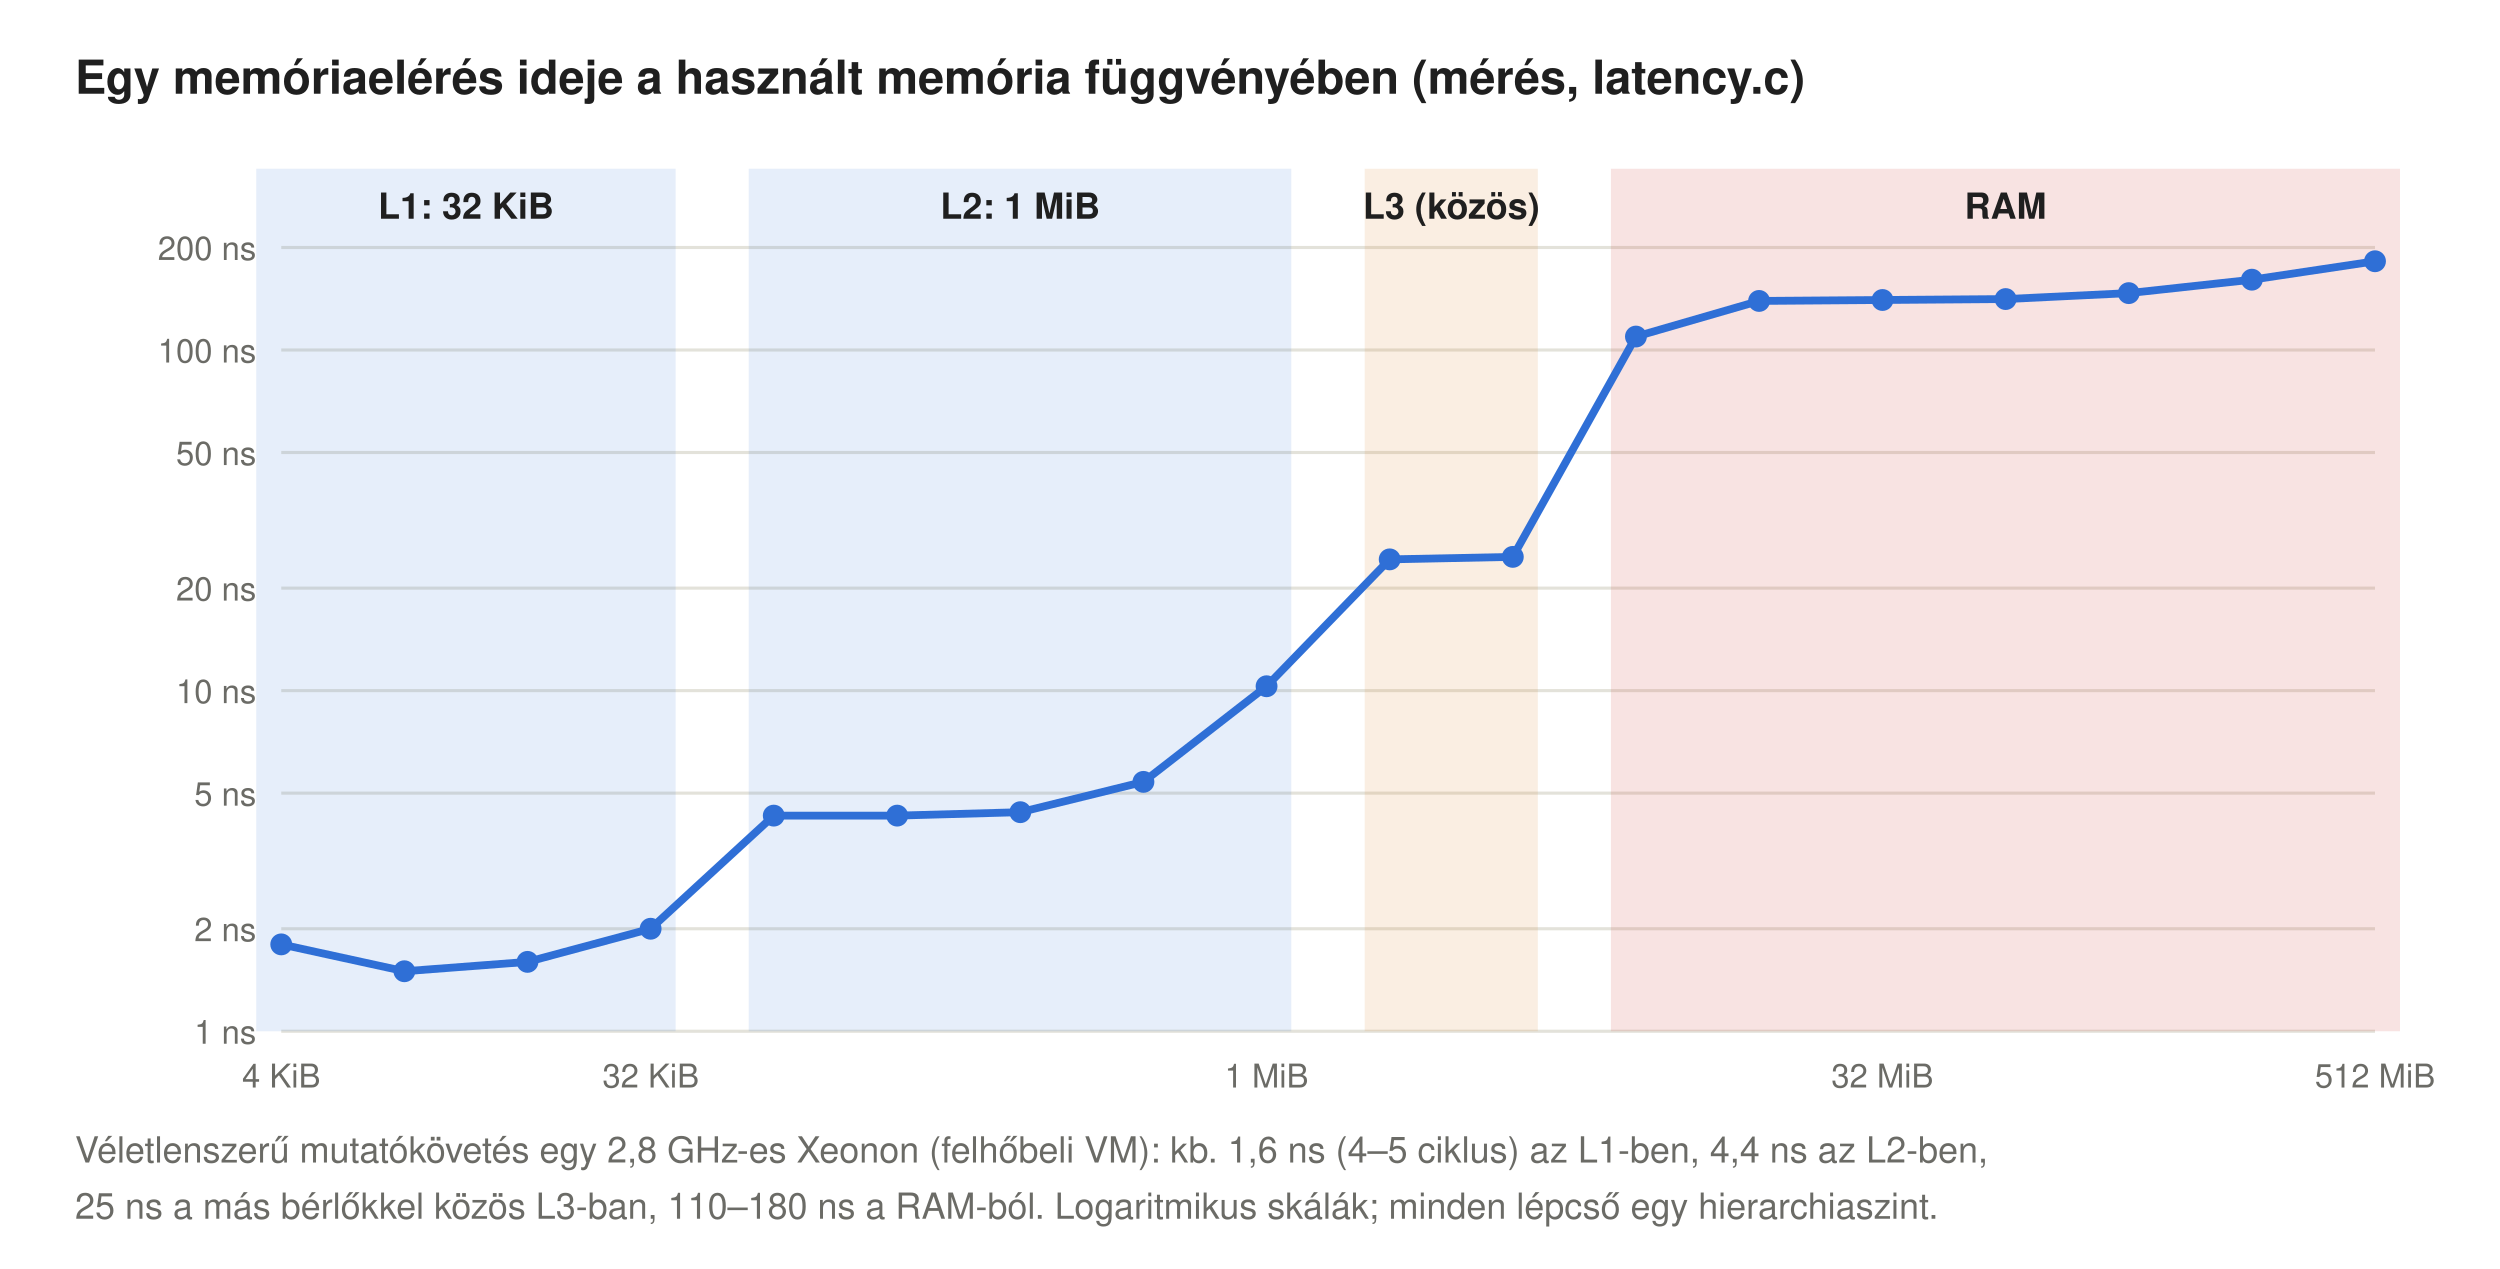
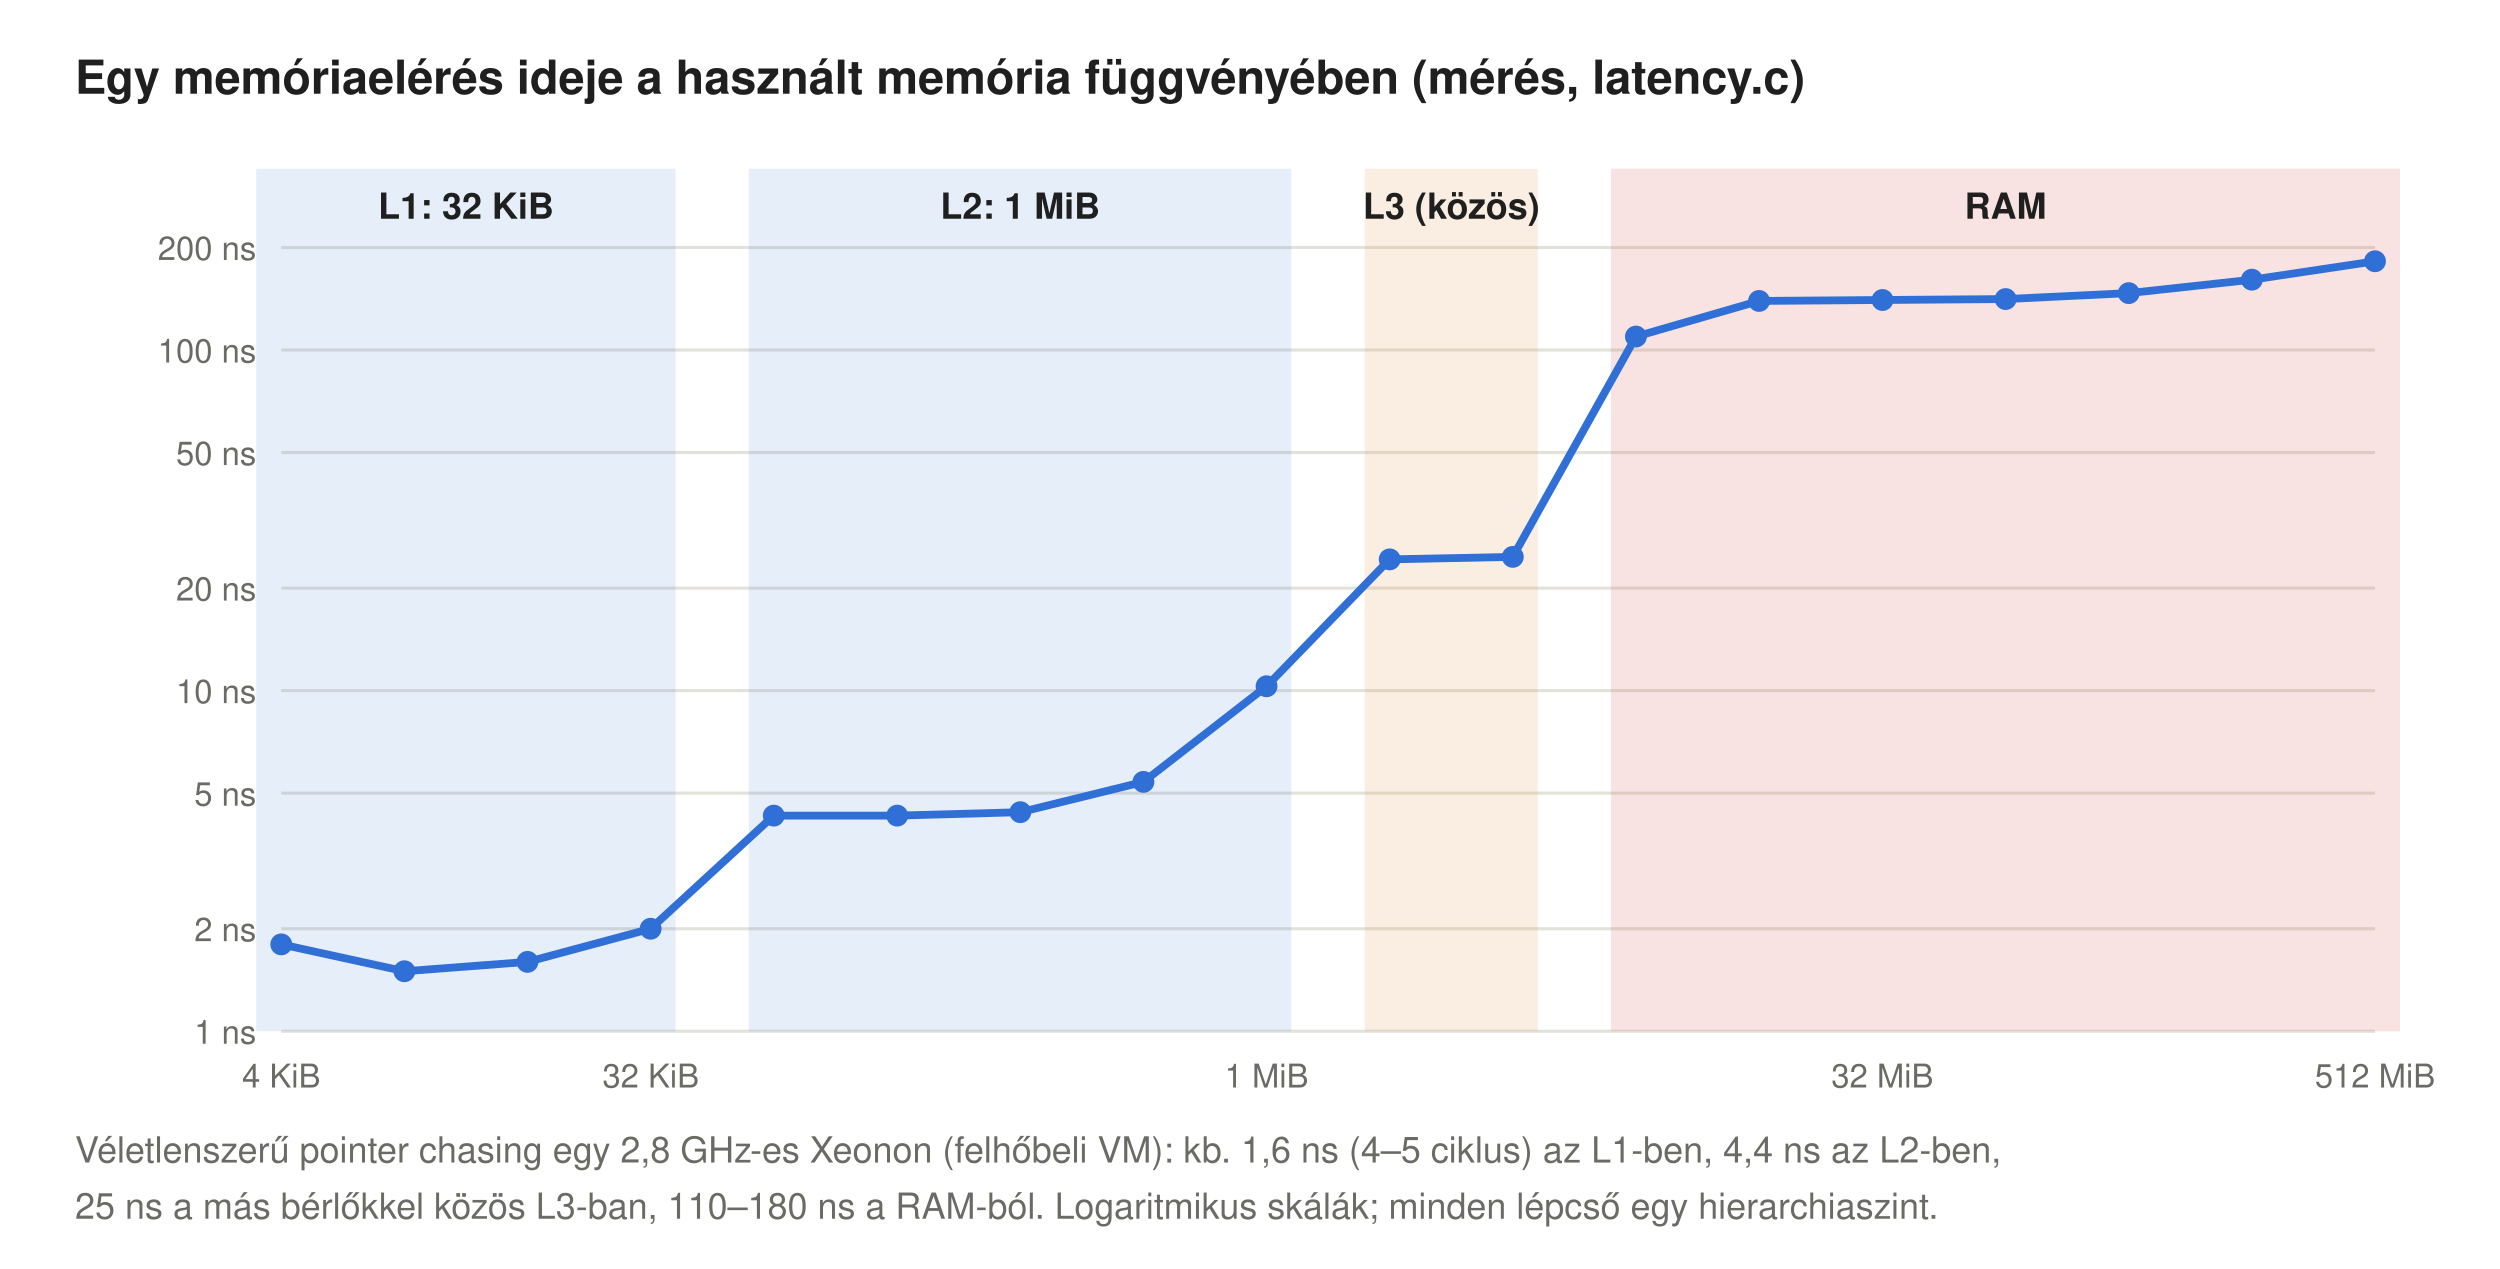
<svg xmlns="http://www.w3.org/2000/svg" viewBox="0 0 800 406" width="800" height="406" role="img" aria-label="Egy memóriaelérés ideje a használt memória függvényében (mérés, latency.c)">
  <style>
  .ink{fill:#1f1f1f}.quiet{fill:#6b6b66}.edge{stroke:#b5b4a8}.edgef{fill:#b5b4a8}
  .grid{stroke:#e3e2da}.acc{stroke:#2f6fd6}.accf{fill:#2f6fd6;fill-opacity:.12}.acct{fill:#2f6fd6}
  .c2{fill:#d9822b}.c2s{stroke:#d9822b}.c2f{fill:#d9822b;fill-opacity:.14}.tint{fill:#f4f3ee}
  .bad{fill:#c8372d}.bads{stroke:#c8372d}.badf{fill:#c8372d;fill-opacity:.14}
  text{font-family:-apple-system,BlinkMacSystemFont,'Segoe UI',Helvetica,Arial,sans-serif}
  @media (prefers-color-scheme: dark){
    .ink{fill:#e8e8e3}.quiet{fill:#a3a39c}.edge{stroke:#6f6e66}.edgef{fill:#6f6e66}
    .grid{stroke:#3a3a35}.acc{stroke:#5b93ef}.accf{fill:#5b93ef;fill-opacity:.18}.acct{fill:#7aa9f5}
    .c2{fill:#eb9a4b}.c2s{stroke:#eb9a4b}.c2f{fill:#eb9a4b;fill-opacity:.2}.tint{fill:#22221f}
    .bad{fill:#ff7b70}.bads{stroke:#ff7b70}.badf{fill:#ff7b70;fill-opacity:.2}
  }
</style>
  <text x="24" y="30" font-size="15" font-weight="600" class="ink" text-anchor="start">Egy memóriaelérés ideje a használt memória függvényében (mérés, latency.c)</text>
  <line x1="90" y1="330.0" x2="760" y2="330.0" class="grid" />
  <text x="82" y="334.0" font-size="10.5" font-weight="400" class="quiet" text-anchor="end">1 ns</text>
  <line x1="90" y1="297.2" x2="760" y2="297.2" class="grid" />
  <text x="82" y="301.188" font-size="10.5" font-weight="400" class="quiet" text-anchor="end">2 ns</text>
  <line x1="90" y1="253.8" x2="760" y2="253.8" class="grid" />
  <text x="82" y="257.814" font-size="10.5" font-weight="400" class="quiet" text-anchor="end">5 ns</text>
  <line x1="90" y1="221.0" x2="760" y2="221.0" class="grid" />
  <text x="82" y="225.003" font-size="10.5" font-weight="400" class="quiet" text-anchor="end">10 ns</text>
  <line x1="90" y1="188.2" x2="760" y2="188.2" class="grid" />
  <text x="82" y="192.191" font-size="10.5" font-weight="400" class="quiet" text-anchor="end">20 ns</text>
  <line x1="90" y1="144.8" x2="760" y2="144.8" class="grid" />
  <text x="82" y="148.817" font-size="10.5" font-weight="400" class="quiet" text-anchor="end">50 ns</text>
  <line x1="90" y1="112.0" x2="760" y2="112.0" class="grid" />
  <text x="82" y="116.005" font-size="10.5" font-weight="400" class="quiet" text-anchor="end">100 ns</text>
  <line x1="90" y1="79.2" x2="760" y2="79.2" class="grid" />
  <text x="82" y="83.194" font-size="10.5" font-weight="400" class="quiet" text-anchor="end">200 ns</text>
  <text x="90.0" y="348" font-size="10.5" font-weight="400" class="quiet" text-anchor="middle">4 KiB</text>
  <text x="208.235" y="348" font-size="10.5" font-weight="400" class="quiet" text-anchor="middle">32 KiB</text>
  <text x="405.294" y="348" font-size="10.5" font-weight="400" class="quiet" text-anchor="middle">1 MiB</text>
  <text x="602.353" y="348" font-size="10.5" font-weight="400" class="quiet" text-anchor="middle">32 MiB</text>
  <text x="760.0" y="348" font-size="10.5" font-weight="400" class="quiet" text-anchor="middle">512 MiB</text>
  <rect x="82.0" y="54" width="134.2" height="276" class="accf" />
  <text x="149.118" y="70" font-size="11.5" font-weight="600" class="ink" text-anchor="middle">L1: 32 KiB</text>
  <rect x="239.6" y="54" width="173.6" height="276" class="accf" />
  <text x="326.471" y="70" font-size="11.5" font-weight="600" class="ink" text-anchor="middle">L2: 1 MiB</text>
  <rect x="436.7" y="54" width="55.4" height="276" class="c2f" />
  <text x="464.412" y="70" font-size="11.5" font-weight="600" class="ink" text-anchor="middle">L3 (közös)</text>
  <rect x="515.5" y="54" width="252.5" height="276" class="badf" />
  <text x="641.765" y="70" font-size="11.5" font-weight="600" class="ink" text-anchor="middle">RAM</text>
  <polyline points="90.0,302.2 129.4,310.8 168.8,307.8 208.2,297.2 247.6,261.0 287.1,261.0 326.5,259.9 365.9,250.2 405.3,219.6 444.7,179.0 484.1,178.2 523.5,107.7 562.9,96.3 602.4,96.0 641.8,95.7 681.2,93.8 720.6,89.5 760.0,83.6" fill="none" class="acc" stroke-width="2.5" />
  <circle cx="90.0" cy="302.2" r="3.5" class="acct" />
  <circle cx="129.4" cy="310.8" r="3.5" class="acct" />
  <circle cx="168.8" cy="307.8" r="3.5" class="acct" />
  <circle cx="208.2" cy="297.2" r="3.5" class="acct" />
  <circle cx="247.6" cy="261.0" r="3.5" class="acct" />
  <circle cx="287.1" cy="261.0" r="3.5" class="acct" />
  <circle cx="326.5" cy="259.9" r="3.5" class="acct" />
  <circle cx="365.9" cy="250.2" r="3.5" class="acct" />
  <circle cx="405.3" cy="219.6" r="3.5" class="acct" />
  <circle cx="444.7" cy="179.0" r="3.5" class="acct" />
  <circle cx="484.1" cy="178.2" r="3.5" class="acct" />
  <circle cx="523.5" cy="107.7" r="3.5" class="acct" />
  <circle cx="562.9" cy="96.3" r="3.5" class="acct" />
  <circle cx="602.4" cy="96.0" r="3.5" class="acct" />
  <circle cx="641.8" cy="95.7" r="3.5" class="acct" />
  <circle cx="681.2" cy="93.8" r="3.5" class="acct" />
  <circle cx="720.6" cy="89.5" r="3.5" class="acct" />
  <circle cx="760.0" cy="83.6" r="3.5" class="acct" />
-   <text x="24" y="372" font-size="11.5" font-weight="400" class="quiet" text-anchor="start">Véletlenszerű mutatókövetés egy 2,8 GHz-es Xeonon (felhőbeli VM): kb. 1,6 ns (4–5 ciklus) az L1-ben, 4,4 ns az L2-ben,</text>
+   <text x="24" y="372" font-size="11.5" font-weight="400" class="quiet" text-anchor="start">Véletlenszerű pointer chasing egy 2,8 GHz-es Xeonon (felhőbeli VM): kb. 1,6 ns (4–5 ciklus) az L1-ben, 4,4 ns az L2-ben,</text>
  <text x="24" y="390" font-size="11.5" font-weight="400" class="quiet" text-anchor="start">25 ns a más bérlőkkel közös L3-ban, 110–180 ns a RAM-ból. Logaritmikus skálák; minden lépcső egy hierarchiaszint.</text>
</svg>
